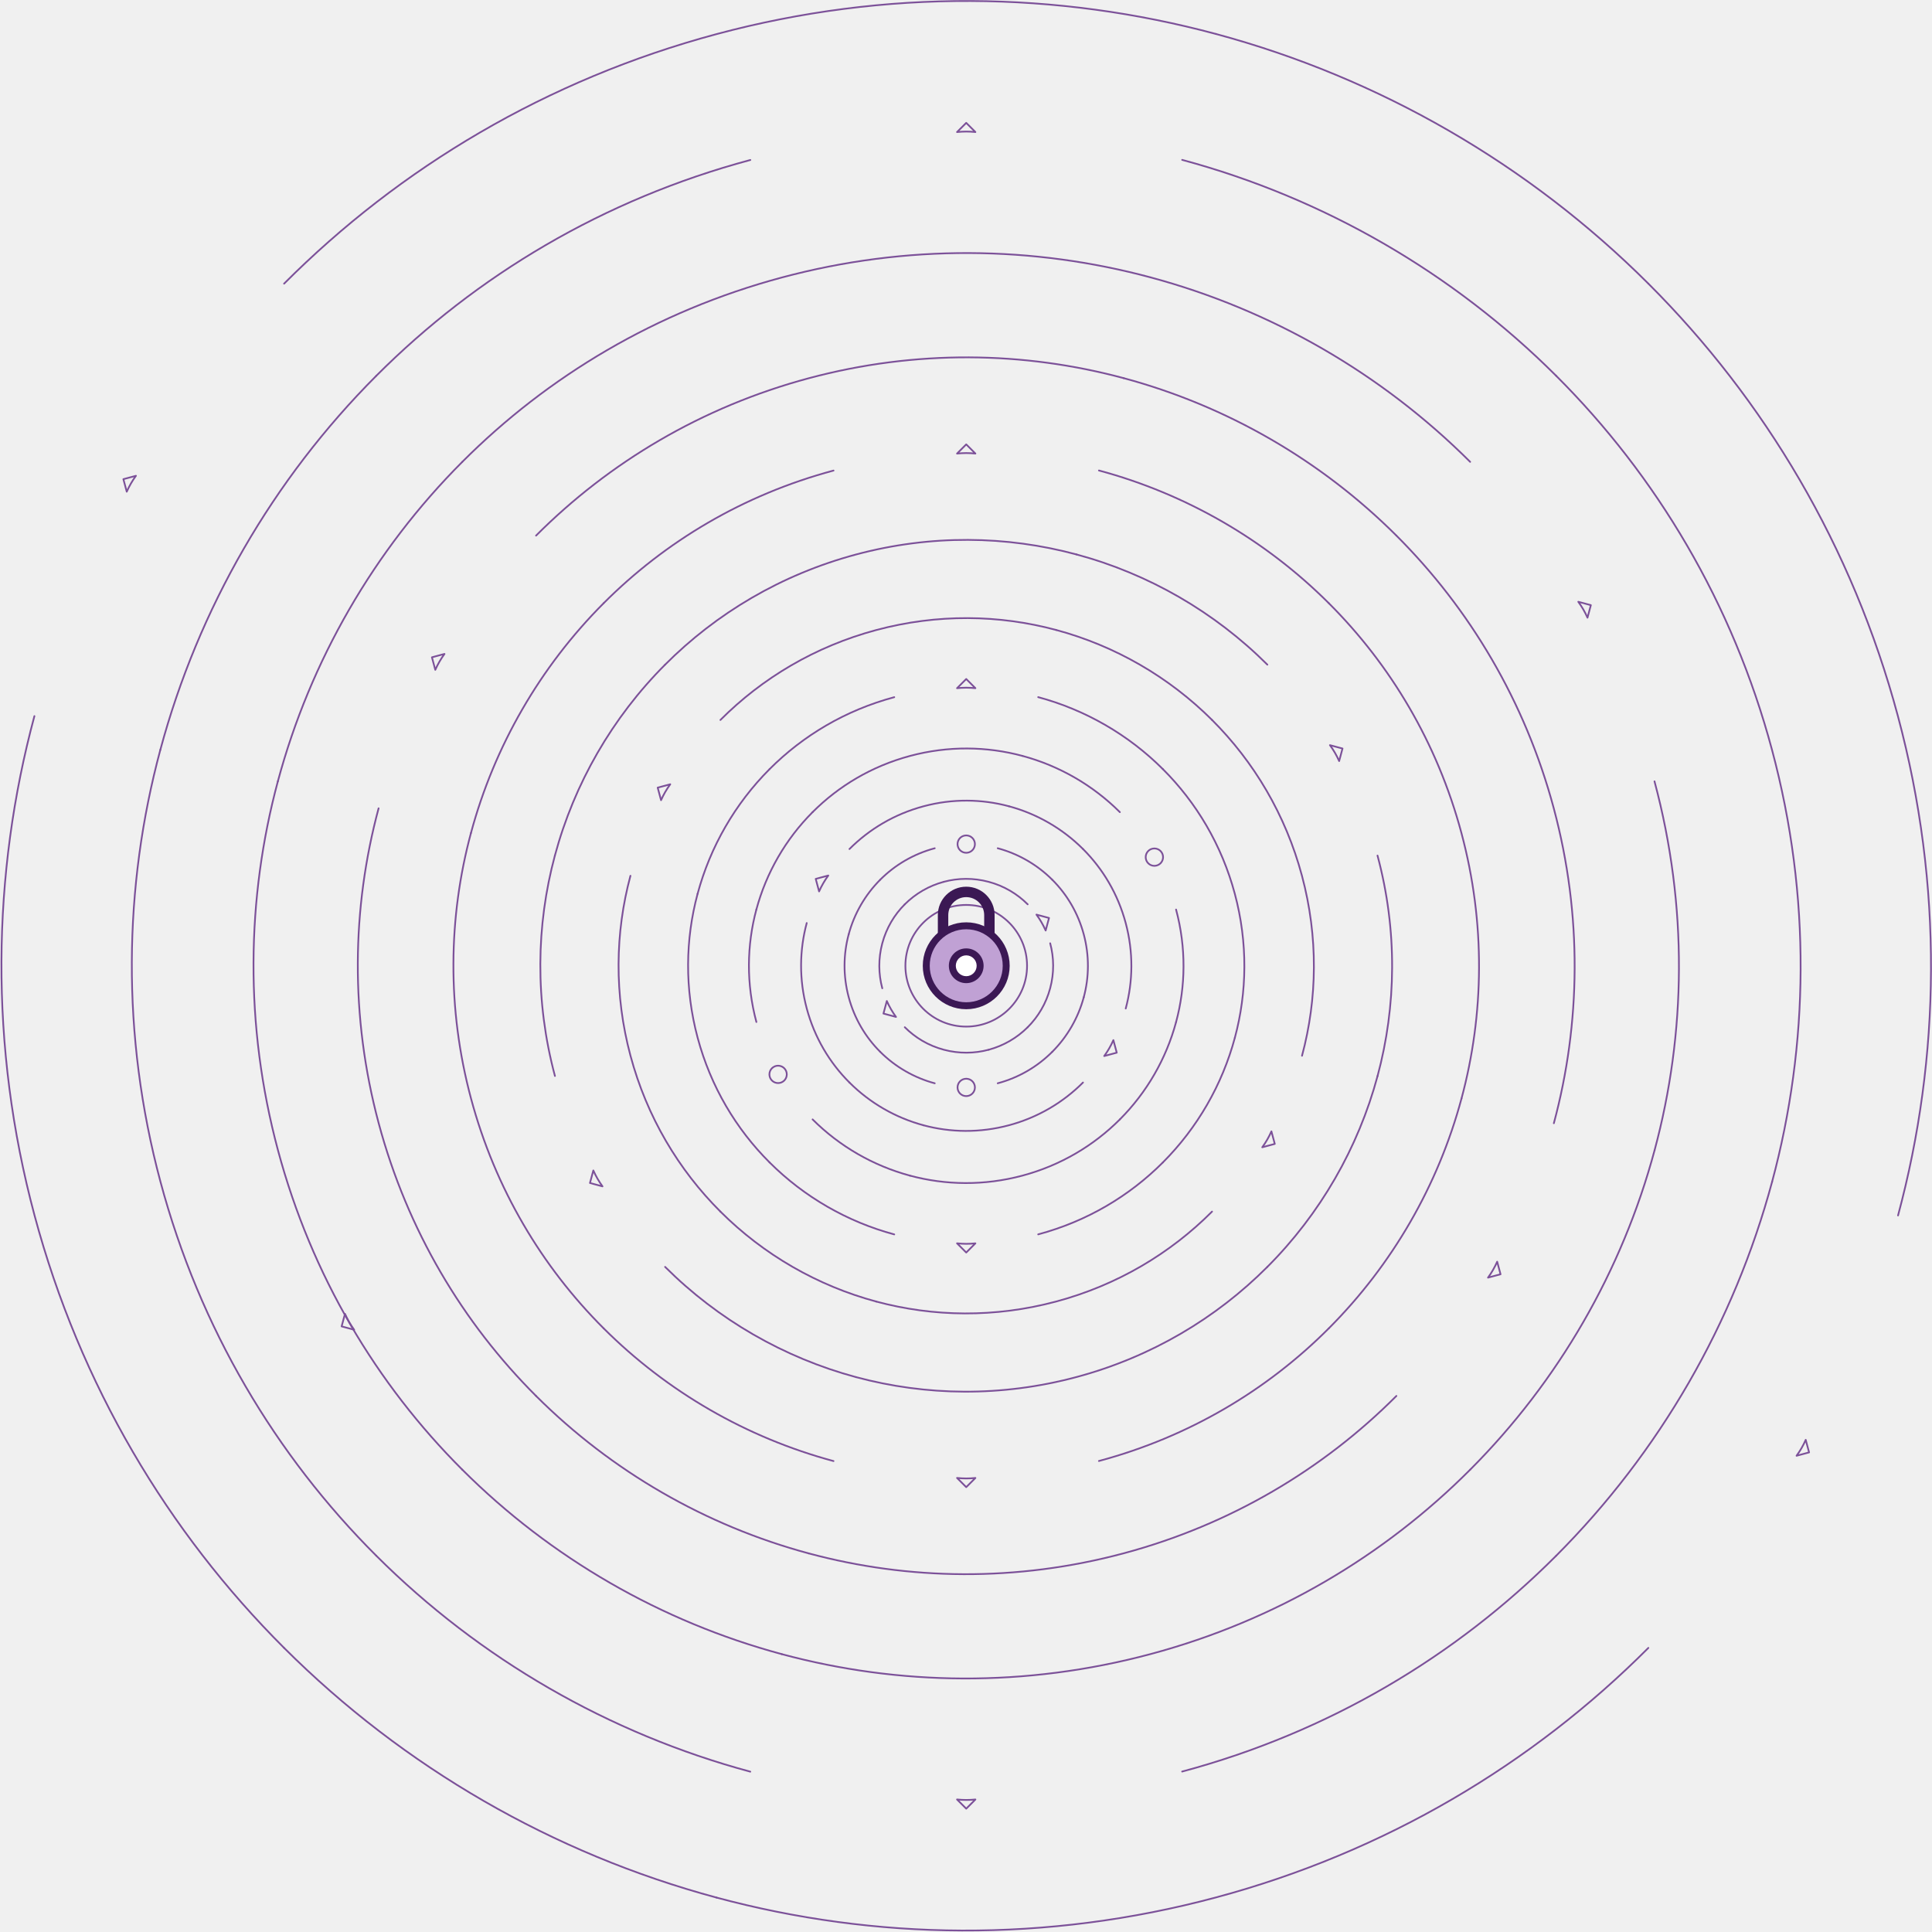
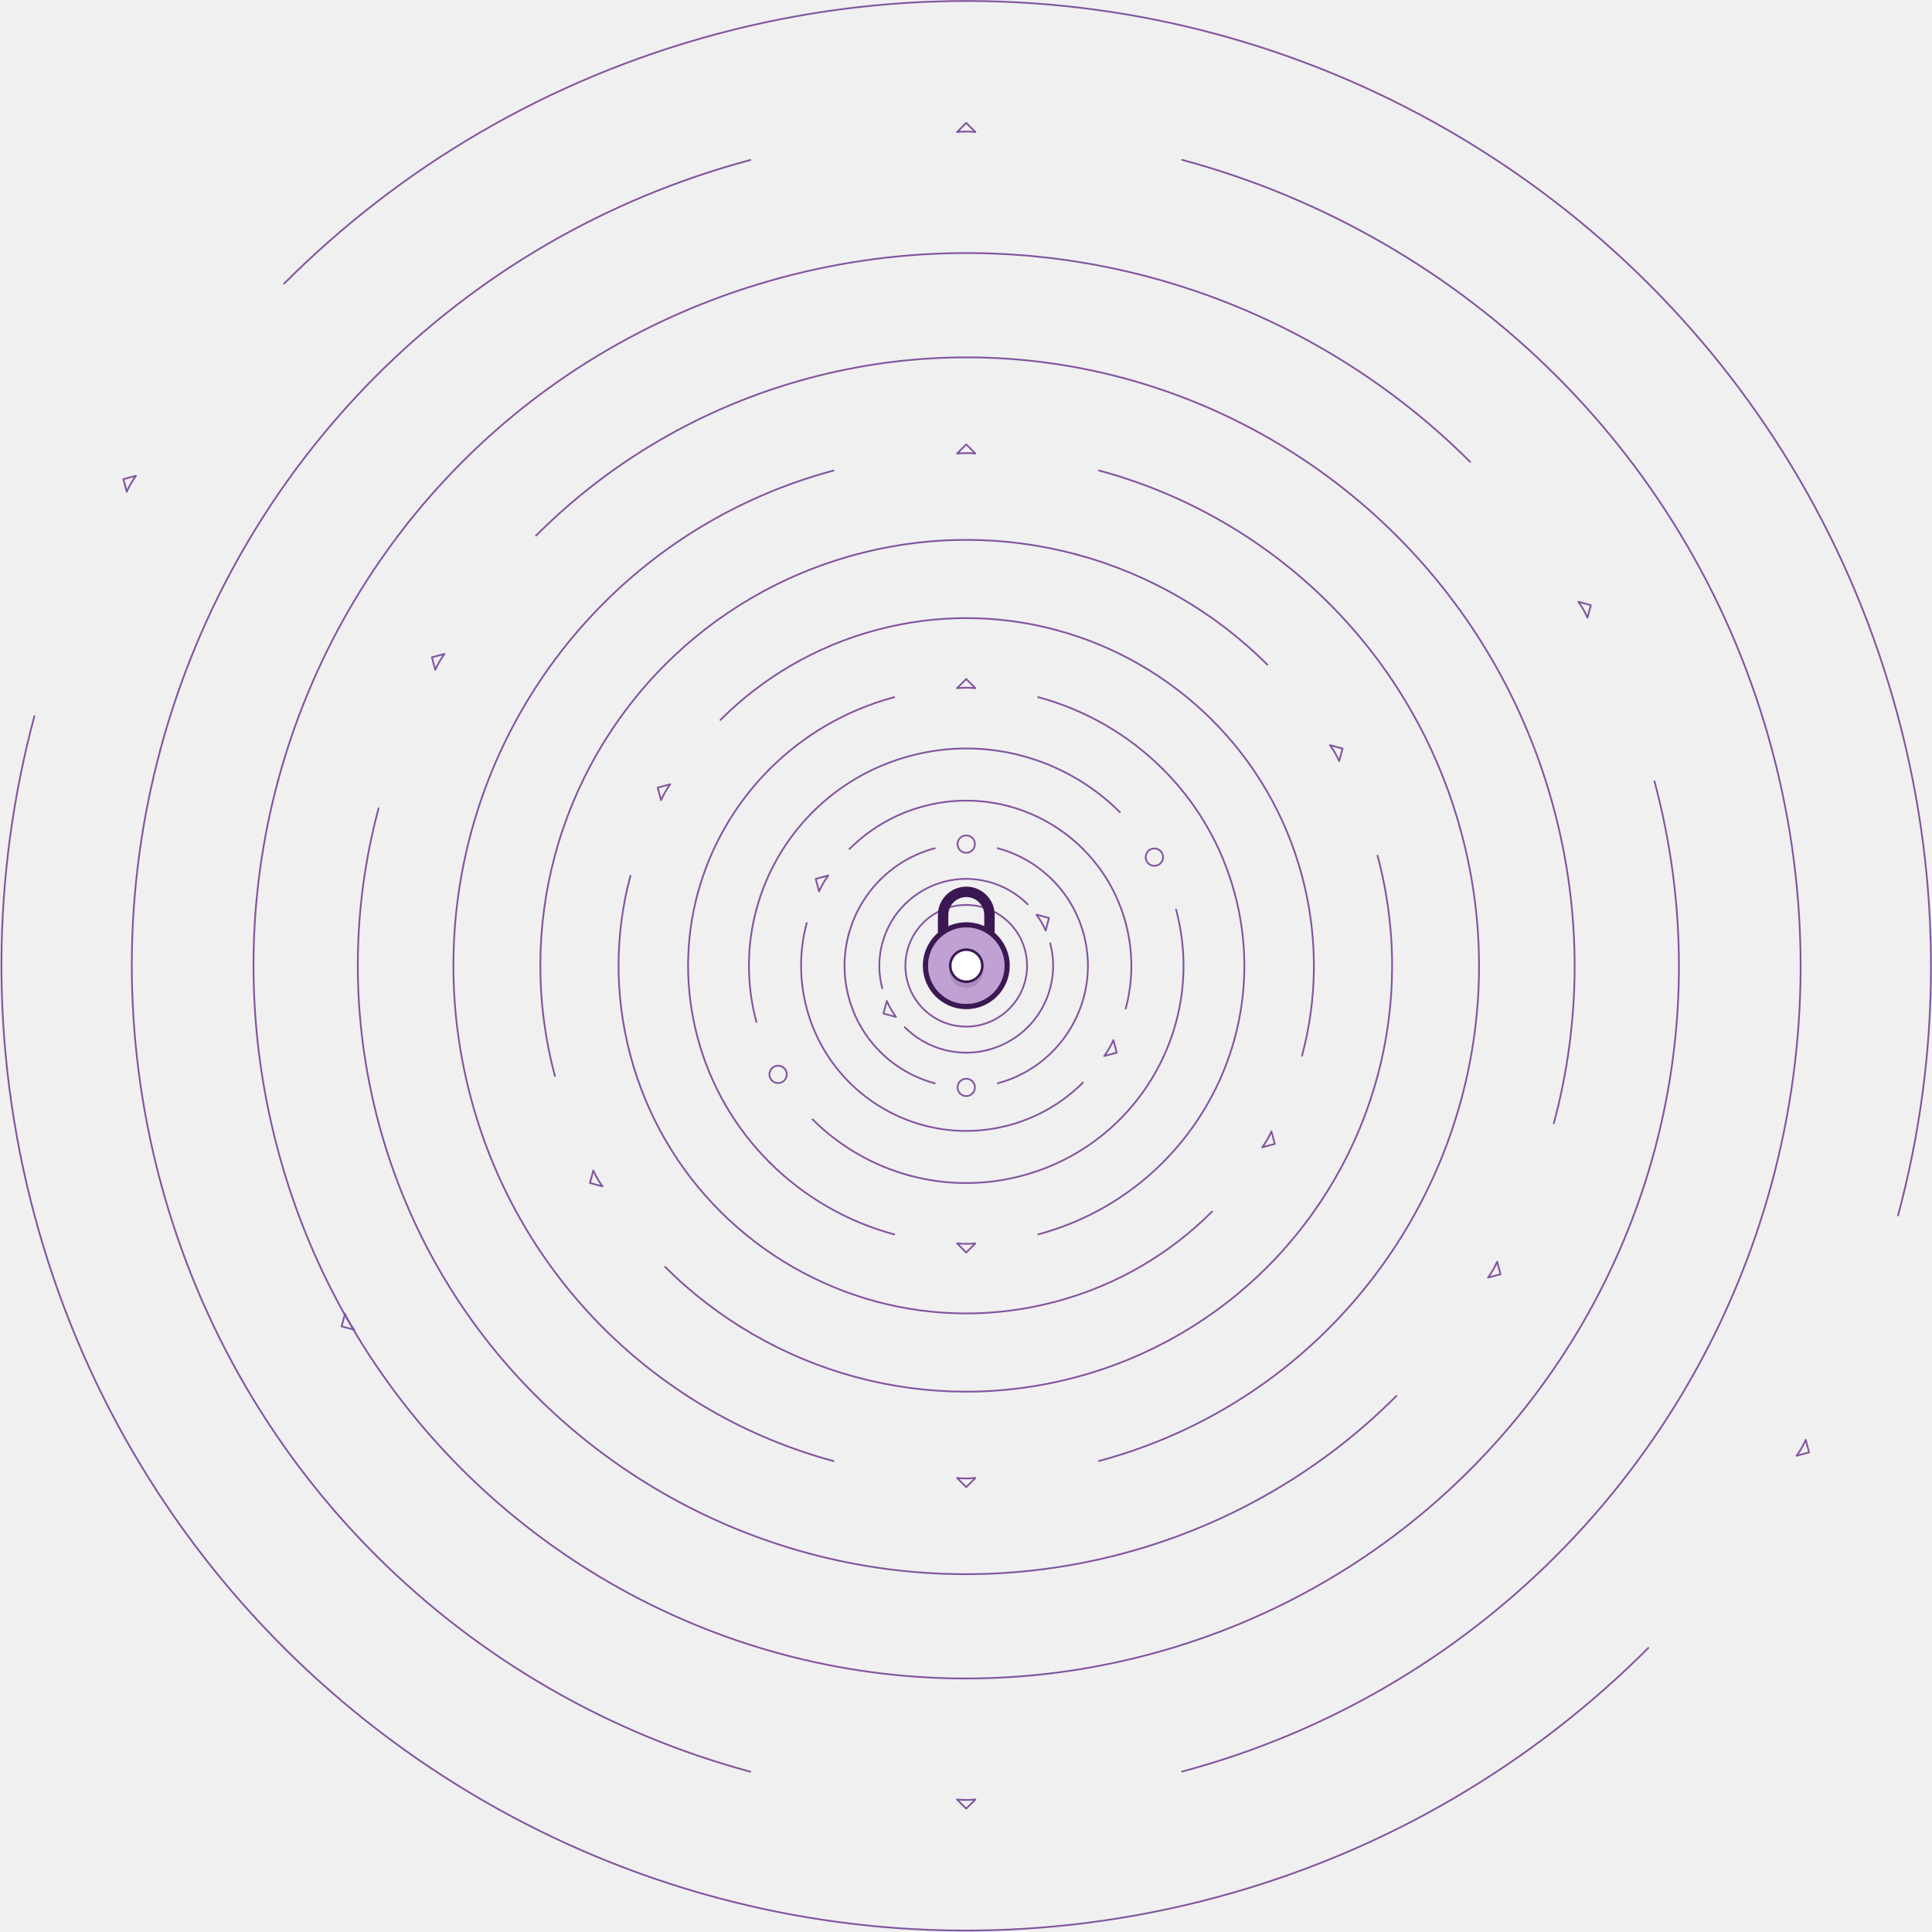
<svg xmlns="http://www.w3.org/2000/svg" width="3335px" height="3335px" viewBox="0 0 3335 3335" version="1.1">
  <defs />
  <g id="Page-1" stroke="none" stroke-width="1" fill="none" fill-rule="evenodd">
    <g id="Group-4" transform="translate(2, 1)">
-       <g id="lines" stroke="#7C5199" stroke-width="3" stroke-linecap="round" stroke-linejoin="round">
+       <g id="lines" stroke="#81559E" stroke-width="3" stroke-linecap="round" stroke-linejoin="round">
        <path d="M1868.764,1720.468 C1878.034,1686.002 1878.638,1648.71 1868.736,1611.757 C1858.833,1574.803 1839.665,1542.809 1814.405,1517.596" id="Stroke-1" />
        <path d="M1814.404,1517.596 C1788.346,1491.587 1755.804,1472.799 1720.251,1463.237" id="Stroke-3" />
        <path d="M1611.539,1463.265 C1574.585,1473.167 1542.591,1492.336 1517.378,1517.597" id="Stroke-5" />
        <path d="M1814.404,1814.622 C1840.413,1788.564 1859.201,1756.022 1868.763,1720.469" id="Stroke-7" />
        <path d="M1720.243,1868.954 C1757.197,1859.052 1789.19,1839.882 1814.404,1814.621" id="Stroke-9" />
        <path d="M1517.378,1517.596 C1491.369,1543.654 1472.581,1576.196 1463.019,1611.749" id="Stroke-11" />
        <path d="M1463.019,1611.75 C1453.749,1646.216 1453.145,1683.508 1463.047,1720.461 C1472.949,1757.415 1492.117,1789.409 1517.378,1814.622" id="Stroke-13" />
        <path d="M1517.379,1814.622 C1543.436,1840.631 1575.978,1859.419 1611.532,1868.981" id="Stroke-15" />
        <path d="M1941.218,1739.883 C1953.798,1693.108 1954.618,1642.498 1941.18,1592.346 C1927.742,1542.195 1901.727,1498.775 1867.445,1464.556" id="Stroke-17" />
        <path d="M1867.445,1464.556 C1832.081,1429.258 1787.916,1403.76 1739.665,1390.782" id="Stroke-19" />
        <path d="M1739.665,1390.783 C1692.89,1378.203 1642.28,1377.382 1592.128,1390.821 C1541.976,1404.258 1498.556,1430.274 1464.338,1464.556" id="Stroke-21" />
        <path d="M1592.117,1941.436 C1638.892,1954.016 1689.502,1954.836 1739.654,1941.398 C1789.806,1927.96 1833.226,1901.945 1867.444,1867.662" id="Stroke-23" />
        <path d="M1390.565,1592.336 C1377.984,1639.111 1377.165,1689.721 1390.603,1739.873 C1404.041,1790.024 1430.056,1833.444 1464.339,1867.662" id="Stroke-25" />
        <path d="M1464.338,1867.662 C1499.702,1902.96 1543.866,1928.459 1592.117,1941.436" id="Stroke-27" />
        <path d="M2028.163,1763.179 C2044.716,1701.633 2045.795,1635.04 2028.113,1569.051" id="Stroke-29" />
        <path d="M1931.093,1400.908 C1884.561,1354.463 1826.45,1320.913 1762.962,1303.837" id="Stroke-31" />
        <path d="M1762.962,1303.837 C1701.416,1287.284 1634.823,1286.205 1568.835,1303.887 C1502.845,1321.568 1445.714,1355.799 1400.69,1400.908" id="Stroke-33" />
        <path d="M1931.093,1931.31 C1977.538,1884.778 2011.088,1826.667 2028.164,1763.179" id="Stroke-35" />
        <path d="M1568.82,2028.381 C1630.366,2044.934 1696.959,2046.013 1762.948,2028.331 C1828.937,2010.65 1886.068,1976.419 1931.092,1931.31" id="Stroke-37" />
        <path d="M1400.689,1400.908 C1354.245,1447.44 1320.695,1505.551 1303.62,1569.039" id="Stroke-39" />
        <path d="M1303.62,1569.039 C1287.065,1630.585 1285.987,1697.178 1303.669,1763.166" id="Stroke-41" />
        <path d="M1400.69,1931.31 C1447.221,1977.755 1505.332,2011.305 1568.82,2028.381" id="Stroke-43" />
        <path d="M2129.599,1790.359 C2150.787,1711.58 2152.168,1626.341 2129.535,1541.876 C2106.903,1457.41 2063.088,1384.282 2005.349,1326.651" id="Stroke-45" />
        <path d="M2005.349,1326.651 C1945.788,1267.202 1871.406,1224.257 1790.141,1202.401" id="Stroke-47" />
        <path d="M1541.658,1202.465 C1457.192,1225.098 1384.063,1268.913 1326.433,1326.652" id="Stroke-49" />
        <path d="M2005.349,2005.567 C2064.798,1946.006 2107.743,1871.624 2129.599,1790.359" id="Stroke-51" />
        <path d="M1790.124,2129.753 C1874.591,2107.121 1947.718,2063.305 2005.349,2005.566" id="Stroke-53" />
        <path d="M1326.433,1326.651 C1266.984,1386.212 1224.039,1460.594 1202.183,1541.859" id="Stroke-55" />
        <path d="M1202.183,1541.859 C1180.994,1620.638 1179.614,1705.876 1202.247,1790.342 C1224.879,1874.808 1268.694,1947.936 1326.433,2005.567" id="Stroke-57" />
        <path d="M1326.434,2005.567 C1385.994,2065.016 1460.376,2107.961 1541.64,2129.817" id="Stroke-59" />
        <path d="M2245.526,1821.422 C2272.011,1722.948 2273.737,1616.4 2245.446,1510.818 C2217.156,1405.236 2162.387,1313.826 2090.213,1241.787" id="Stroke-61" />
        <path d="M2090.214,1241.787 C2015.763,1167.475 1922.785,1113.795 1821.204,1086.474" id="Stroke-63" />
        <path d="M1821.204,1086.474 C1722.73,1059.989 1616.182,1058.263 1510.6,1086.553 C1405.017,1114.844 1313.607,1169.613 1241.568,1241.787" id="Stroke-65" />
        <path d="M1510.578,2245.744 C1609.052,2272.229 1715.6,2273.955 1821.183,2245.664 C1926.765,2217.374 2018.175,2162.605 2090.214,2090.431" id="Stroke-67" />
        <path d="M1086.256,1510.796 C1059.77,1609.27 1058.045,1715.818 1086.335,1821.4 C1114.626,1926.982 1169.394,2018.393 1241.569,2090.431" id="Stroke-69" />
        <path d="M1241.569,2090.431 C1316.019,2164.743 1408.997,2218.424 1510.578,2245.744" id="Stroke-71" />
        <path d="M2375.944,1856.367 C2408.388,1735.737 2410.503,1605.215 2375.847,1475.877" id="Stroke-73" />
        <path d="M2185.686,1146.314 C2094.484,1055.283 1980.586,989.524 1856.149,956.057" id="Stroke-75" />
        <path d="M1856.149,956.056 C1735.519,923.612 1604.997,921.497 1475.659,956.153 C1346.32,990.81 1234.342,1057.902 1146.095,1146.314" id="Stroke-77" />
        <path d="M2185.686,2185.904 C2276.718,2094.702 2342.477,1980.804 2375.944,1856.367" id="Stroke-79" />
        <path d="M1475.632,2376.162 C1596.262,2408.606 1726.784,2410.721 1856.123,2376.064 C1985.461,2341.408 2097.439,2274.316 2185.686,2185.904" id="Stroke-81" />
        <path d="M1146.096,1146.314 C1055.064,1237.516 989.305,1351.415 955.839,1475.851" id="Stroke-83" />
        <path d="M955.838,1475.851 C923.394,1596.482 921.279,1727.003 955.936,1856.341" id="Stroke-85" />
        <path d="M1146.096,2185.904 C1237.297,2276.936 1351.195,2342.695 1475.632,2376.162" id="Stroke-87" />
        <path d="M2520.853,1895.195 C2559.918,1749.946 2562.465,1592.788 2520.736,1437.054 C2479.007,1281.32 2398.223,1146.49 2291.767,1040.234" id="Stroke-89" />
        <path d="M2291.767,1040.234 C2181.952,930.624 2044.81,851.445 1894.978,811.148" id="Stroke-91" />
        <path d="M1436.836,811.265 C1281.101,852.994 1146.271,933.778 1040.014,1040.234" id="Stroke-93" />
        <path d="M2291.766,2291.984 C2401.376,2182.169 2480.555,2045.027 2520.852,1895.195" id="Stroke-95" />
        <path d="M1894.946,2520.953 C2050.68,2479.224 2185.51,2398.44 2291.766,2291.984" id="Stroke-97" />
        <path d="M1040.015,1040.234 C930.405,1150.049 851.226,1287.191 810.93,1437.023" id="Stroke-99" />
        <path d="M810.93,1437.023 C771.863,1582.272 769.318,1739.43 811.047,1895.164 C852.776,2050.898 933.559,2185.728 1040.016,2291.984" id="Stroke-101" />
        <path d="M1040.016,2291.984 C1149.83,2401.594 1286.972,2480.773 1436.804,2521.071" id="Stroke-103" />
        <path d="M2680.252,1937.906 C2726.601,1765.577 2729.622,1579.118 2680.113,1394.349 C2630.604,1209.58 2534.759,1049.612 2408.455,923.545" id="Stroke-105" />
        <path d="M2408.455,923.545 C2278.166,793.5 2115.455,699.558 1937.688,651.747" id="Stroke-107" />
        <path d="M1937.688,651.748 C1765.359,605.4 1578.9,602.378 1394.131,651.887 C1209.361,701.396 1049.393,797.242 923.326,923.546" id="Stroke-109" />
        <path d="M1394.093,2680.471 C1566.422,2726.82 1752.881,2729.841 1937.652,2680.331 C2122.42,2630.823 2282.388,2534.977 2408.455,2408.673" id="Stroke-111" />
        <path d="M651.53,1394.312 C605.18,1566.642 602.16,1753.1 651.669,1937.869 C701.178,2122.638 797.022,2282.606 923.327,2408.673" id="Stroke-113" />
        <path d="M923.327,2408.673 C1053.614,2538.719 1216.325,2632.66 1394.092,2680.471" id="Stroke-115" />
        <path d="M2854.143,1984.5 C2908.437,1782.629 2911.976,1564.205 2853.98,1347.762" id="Stroke-117" />
        <path d="M2535.752,796.249 C2383.128,643.909 2192.523,533.865 1984.282,477.858" id="Stroke-119" />
        <path d="M1984.282,477.857 C1782.411,423.563 1563.987,420.024 1347.544,478.02 C1131.099,536.016 943.708,648.293 796.029,796.248" id="Stroke-121" />
        <path d="M2535.752,2535.97 C2688.091,2383.346 2798.136,2192.741 2854.143,1984.5" id="Stroke-123" />
        <path d="M1347.498,2854.361 C1549.37,2908.655 1767.793,2912.194 1984.238,2854.198 C2200.682,2796.202 2388.073,2683.925 2535.751,2535.969" id="Stroke-125" />
        <path d="M796.029,796.249 C643.69,948.873 533.645,1139.478 477.64,1347.718" id="Stroke-127" />
        <path d="M477.64,1347.718 C423.344,1549.59 419.807,1768.013 477.803,1984.456 C535.799,2200.9 648.073,2388.291 796.031,2535.969" id="Stroke-129" />
        <path d="M796.031,2535.969 C948.653,2688.308 1139.258,2798.354 1347.499,2854.361" id="Stroke-131" />
        <path d="M1770.891,1666.109 C1770.891,1724.099 1723.881,1771.109 1665.891,1771.109 C1607.901,1771.109 1560.891,1724.099 1560.891,1666.109 C1560.891,1608.119 1607.901,1561.109 1665.891,1561.109 C1723.881,1561.109 1770.891,1608.119 1770.891,1666.109 L1770.891,1666.109 Z" id="Stroke-133" />
        <path d="M1771.972,1772.19 C1790.015,1754.18 1803.708,1731.328 1810.78,1704.932 C1817.853,1678.537 1817.421,1651.9 1810.8,1627.281" id="Stroke-135" />
        <path d="M1771.972,1560.028 C1753.962,1541.985 1731.11,1528.292 1704.714,1521.22 C1678.319,1514.147 1651.682,1514.579 1627.063,1521.2" id="Stroke-137" />
        <path d="M1704.719,1811.018 C1730.114,1804.188 1753.36,1790.768 1771.972,1772.19" id="Stroke-139" />
        <path d="M1559.811,1772.19 C1577.821,1790.233 1600.672,1803.926 1627.069,1810.998 C1653.464,1818.071 1680.101,1817.639 1704.719,1811.018" id="Stroke-141" />
        <path d="M1627.063,1521.2 C1601.668,1528.03 1578.423,1541.45 1559.811,1560.028" id="Stroke-143" />
        <path d="M1559.811,1560.028 C1541.767,1578.038 1528.075,1600.89 1521.003,1627.286 C1513.93,1653.681 1514.361,1680.318 1520.983,1704.937" id="Stroke-145" />
        <path d="M3057.015,2038.859 C3120.579,1802.522 3124.722,1546.806 3056.824,1293.409 C2988.927,1040.012 2857.481,820.628 2684.265,647.736" id="Stroke-147" />
        <path d="M2684.265,647.736 C2505.583,469.388 2282.436,340.554 2038.642,274.985" id="Stroke-149" />
        <path d="M1293.192,275.176 C1039.793,343.074 820.408,474.52 647.516,647.736" id="Stroke-151" />
        <path d="M2684.264,2684.483 C2862.612,2505.8 2991.446,2282.655 3057.015,2038.86" id="Stroke-153" />
        <path d="M2038.591,3057.042 C2291.988,2989.144 2511.372,2857.699 2684.265,2684.482" id="Stroke-155" />
        <path d="M647.516,647.736 C469.168,826.418 340.334,1049.565 274.768,1293.359" id="Stroke-157" />
        <path d="M274.767,1293.359 C211.202,1529.697 207.06,1785.412 274.959,2038.809 C342.856,2292.206 474.3,2511.591 647.518,2684.482" id="Stroke-159" />
        <path d="M647.518,2684.482 C826.198,2862.831 1049.344,2991.664 1293.139,3057.233" id="Stroke-161" />
        <path d="M3274.378,2097.101 C3347.873,1823.836 3352.664,1528.165 3274.157,1235.175 C3195.651,942.185 3043.667,688.521 2843.385,488.615" id="Stroke-163" />
        <path d="M2843.386,488.615 C2636.785,282.4 2378.772,133.436 2096.884,57.622" id="Stroke-165" />
        <path d="M2096.884,57.622 C1823.619,-15.874 1527.948,-20.664 1234.958,57.842 C941.965,136.35 688.302,288.334 488.395,488.615" id="Stroke-167" />
        <path d="M1234.896,3274.597 C1508.161,3348.093 1803.832,3352.883 2096.825,3274.376 C2389.815,3195.869 2643.478,3043.885 2843.385,2843.604" id="Stroke-169" />
        <path d="M57.404,1235.117 C-16.094,1508.383 -20.882,1804.053 57.625,2097.043 C136.131,2390.033 288.113,2643.697 488.397,2843.603" id="Stroke-171" />
        <path d="M488.397,2843.603 C694.995,3049.819 953.009,3198.783 1234.896,3274.597" id="Stroke-173" />
        <path d="M1803.005,1605.24 L1808.804,1583.599 L1787.124,1577.79 C1790.243,1582.063 1793.152,1586.5 1795.813,1591.099 C1798.454,1595.663 1800.847,1600.388 1803.005,1605.24 L1803.005,1605.24 Z" id="Stroke-187" />
        <path d="M1544.656,1754.398 L1523.015,1748.599 L1528.824,1726.918 C1530.966,1731.756 1533.353,1736.495 1536.005,1741.099 C1538.638,1745.668 1541.533,1750.102 1544.656,1754.398 L1544.656,1754.398 Z" id="Stroke-189" />
        <path d="M1681.734,1186.931 L1665.892,1171.088 L1650.021,1186.959 C1655.281,1186.395 1660.578,1186.093 1665.892,1186.088 C1671.165,1186.083 1676.453,1186.374 1681.734,1186.931 L1681.734,1186.931 Z" id="Stroke-191" />
        <path d="M1681.734,781.931 L1665.892,766.088 L1650.021,781.959 C1655.281,781.395 1660.578,781.093 1665.892,781.088 C1671.165,781.083 1676.453,781.374 1681.734,781.931 L1681.734,781.931 Z" id="Stroke-193" />
        <path d="M1681.734,226.931 L1665.892,211.088 L1650.021,226.959 C1655.281,226.395 1660.578,226.093 1665.892,226.088 C1671.165,226.083 1676.453,226.374 1681.734,226.931 L1681.734,226.931 Z" id="Stroke-195" />
        <path d="M1681.734,2145.246 L1665.892,2161.089 L1650.021,2145.218 C1655.281,2145.782 1660.578,2146.084 1665.892,2146.088 C1671.165,2146.094 1676.453,2145.803 1681.734,2145.246 L1681.734,2145.246 Z" id="Stroke-197" />
        <path d="M1681.734,2550.246 L1665.892,2566.089 L1650.021,2550.218 C1655.281,2550.782 1660.578,2551.084 1665.892,2551.088 C1671.165,2551.093 1676.453,2550.803 1681.734,2550.246 L1681.734,2550.246 Z" id="Stroke-199" />
        <path d="M1681.734,3105.246 L1665.892,3121.088 L1650.021,3105.218 C1655.281,3105.782 1660.578,3106.083 1665.892,3106.088 C1671.165,3106.093 1676.453,3105.803 1681.734,3105.246 L1681.734,3105.246 Z" id="Stroke-201" />
        <path d="M1904.076,1821.918 L1925.717,1816.119 L1919.908,1794.439 C1917.766,1799.277 1915.379,1804.015 1912.727,1808.619 C1910.094,1813.189 1907.199,1817.623 1904.076,1821.918 L1904.076,1821.918 Z" id="Stroke-203" />
        <path d="M2176.874,1979.418 L2198.515,1973.619 L2192.706,1951.939 C2190.564,1956.777 2188.177,1961.515 2185.524,1966.119 C2182.892,1970.689 2179.997,1975.123 2176.874,1979.418 L2176.874,1979.418 Z" id="Stroke-205" />
        <path d="M2566.585,2204.418 L2588.226,2198.619 L2582.417,2176.939 C2580.275,2181.777 2577.888,2186.515 2575.236,2191.119 C2572.603,2195.689 2569.708,2200.123 2566.585,2204.418 L2566.585,2204.418 Z" id="Stroke-207" />
        <path d="M3099.191,2511.918 L3120.832,2506.119 L3115.023,2484.439 C3112.881,2489.277 3110.494,2494.015 3107.842,2498.619 C3105.209,2503.189 3102.314,2507.623 3099.191,2511.918 L3099.191,2511.918 Z" id="Stroke-209" />
        <path d="M1411.9,1537.761 L1406.101,1516.12 L1427.781,1510.311 C1424.662,1514.583 1421.753,1519.021 1419.092,1523.62 C1416.451,1528.184 1414.058,1532.909 1411.9,1537.761 L1411.9,1537.761 Z" id="Stroke-211" />
        <path d="M1139.102,1380.261 L1133.303,1358.62 L1154.983,1352.811 C1151.864,1357.083 1148.955,1361.521 1146.294,1366.12 C1143.653,1370.684 1141.26,1375.409 1139.102,1380.261 L1139.102,1380.261 Z" id="Stroke-213" />
        <path d="M749.391,1155.261 L743.592,1133.62 L765.272,1127.811 C762.153,1132.083 759.244,1136.521 756.583,1141.12 C753.942,1145.684 751.549,1150.409 749.391,1155.261 L749.391,1155.261 Z" id="Stroke-215" />
        <path d="M216.785,847.76 L210.986,826.12 L232.666,820.311 C229.547,824.583 226.638,829.02 223.977,833.62 C221.336,838.183 218.943,842.909 216.785,847.76 L216.785,847.76 Z" id="Stroke-217" />
        <path d="M1038.031,2046.898 L1016.39,2041.099 L1022.199,2019.418 C1024.341,2024.256 1026.728,2028.995 1029.38,2033.599 C1032.013,2038.168 1034.908,2042.602 1038.031,2046.898 L1038.031,2046.898 Z" id="Stroke-219" />
        <path d="M609.349,2294.398 L587.708,2288.599 L593.517,2266.919 C595.659,2271.756 598.046,2276.494 600.698,2281.099 C603.331,2285.669 606.226,2290.102 609.349,2294.398 L609.349,2294.398 Z" id="Stroke-221" />
        <path d="M2309.629,1312.74 L2315.428,1291.099 L2293.748,1285.29 C2296.867,1289.563 2299.776,1294 2302.437,1298.599 C2305.078,1303.163 2307.471,1307.888 2309.629,1312.74 L2309.629,1312.74 Z" id="Stroke-223" />
        <path d="M2738.312,1065.24 L2744.111,1043.599 L2722.431,1037.79 C2725.55,1042.063 2728.459,1046.5 2731.12,1051.099 C2733.761,1055.663 2736.154,1060.388 2738.312,1065.24 L2738.312,1065.24 Z" id="Stroke-225" />
        <path d="M1680.891,1876.088 C1680.891,1884.372 1674.175,1891.088 1665.891,1891.088 C1657.607,1891.088 1650.891,1884.372 1650.891,1876.088 C1650.891,1867.804 1657.607,1861.088 1665.891,1861.088 C1674.175,1861.088 1680.891,1867.804 1680.891,1876.088 L1680.891,1876.088 Z" id="Stroke-227" />
        <path d="M1356.15,1853.599 C1356.15,1861.883 1349.434,1868.599 1341.15,1868.599 C1332.866,1868.599 1326.15,1861.883 1326.15,1853.599 C1326.15,1845.315 1332.866,1838.599 1341.15,1838.599 C1349.434,1838.599 1356.15,1845.315 1356.15,1853.599 L1356.15,1853.599 Z" id="Stroke-229" />
        <path d="M1680.891,1456.088 C1680.891,1464.372 1674.175,1471.088 1665.891,1471.088 C1657.607,1471.088 1650.891,1464.372 1650.891,1456.088 C1650.891,1447.804 1657.607,1441.088 1665.891,1441.088 C1674.175,1441.088 1680.891,1447.804 1680.891,1456.088 L1680.891,1456.088 Z" id="Stroke-231" />
        <path d="M2005.669,1478.599 C2005.669,1486.883 1998.953,1493.599 1990.669,1493.599 C1982.385,1493.599 1975.669,1486.883 1975.669,1478.599 C1975.669,1470.315 1982.385,1463.599 1990.669,1463.599 C1998.953,1463.599 2005.669,1470.315 2005.669,1478.599 L2005.669,1478.599 Z" id="Stroke-233" />
      </g>
-       <g id="Group-3" transform="translate(1590, 1529)">
-         <path d="M75.891,0.609 C48.83,0.609 26.891,22.547 26.891,49.609 L26.891,122.942 L44.891,122.942 L44.891,49.609 C44.891,32.489 58.771,18.609 75.891,18.609 L75.891,0.609 L75.891,0.609 Z M124.891,122.942 L124.891,49.609 C124.891,22.547 102.953,0.609 75.891,0.609 L75.891,18.609 C93.012,18.609 106.891,32.488 106.891,49.609 L106.891,122.942 L124.891,122.942 L124.891,122.942 Z" id="Shape" fill="#3B1854" />
-         <path d="M75.891,206.109 C37.844,206.109 6.891,175.156 6.891,137.109 C6.891,99.062 37.844,68.109 75.891,68.109 C113.938,68.109 144.891,99.062 144.891,137.109 C144.891,175.156 113.938,206.109 75.891,206.109" id="Fill-179" fill="#C0A1D4" />
-         <path d="M75.891,62.109 C34.47,62.109 0.891,95.688 0.891,137.109 C0.891,178.53 34.47,212.109 75.891,212.109 C117.312,212.109 150.891,178.53 150.891,137.109 C150.891,95.688 117.312,62.109 75.891,62.109 M75.891,74.109 C110.629,74.109 138.891,102.371 138.891,137.109 C138.891,171.847 110.629,200.109 75.891,200.109 C41.153,200.109 12.891,171.847 12.891,137.109 C12.891,102.371 41.153,74.109 75.891,74.109" id="Fill-181" fill="#3B1854" />
-         <path d="M75.891,161.109 C62.658,161.109 51.891,150.342 51.891,137.109 C51.891,123.875 62.658,113.109 75.891,113.109 C89.125,113.109 99.891,123.875 99.891,137.109 C99.891,150.342 89.125,161.109 75.891,161.109" id="Fill-183" fill="#FFFFFF" />
-         <path d="M75.891,107.109 C59.323,107.109 45.891,120.541 45.891,137.109 C45.891,153.678 59.323,167.109 75.891,167.109 C92.46,167.109 105.891,153.678 105.891,137.109 C105.891,120.541 92.46,107.109 75.891,107.109 M75.891,119.109 C85.816,119.109 93.891,127.184 93.891,137.109 C93.891,147.034 85.816,155.109 75.891,155.109 C65.966,155.109 57.891,147.034 57.891,137.109 C57.891,127.184 65.966,119.109 75.891,119.109" id="Fill-185" fill="#3B1854" />
+       <g id="Page-1" transform="translate(1591, 1529)">
+         <path d="M105,146 C105,162.569 91.569,176 75,176 C58.431,176 45,162.569 45,146 L45,137 C45,120.431 58.431,107 75,107 C91.569,107 105,120.431 105,137 L105,146 Z M124,92.838 C118.882,87.164 112.793,82.385 106,78.755 C96.751,73.812 86.199,71 75,71 C63.801,71 53.249,73.812 44,78.755 C37.207,82.385 31.118,87.164 26,92.838 C15.44,104.543 9,120.032 9,137 C9,173.393 38.607,203 75,203 C111.393,203 141,173.393 141,137 C141,120.032 134.56,104.543 124,92.838 L124,92.838 Z" id="Fill-4" fill="#BFA1D4" />
+         <path d="M75,167 C58.431,167 45,153.569 45,137 L45,146 C45,162.569 58.431,176 75,176 C91.569,176 105,162.569 105,146 L105,137 C105,153.569 91.569,167 75,167" id="Fill-6-Copy" fill="#AB8DC1" />
+         <path d="M75,111.5 C60.939,111.5 49.5,122.939 49.5,137 C49.5,151.061 60.939,162.5 75,162.5 C89.061,162.5 100.5,151.061 100.5,137 C100.5,122.939 89.061,111.5 75,111.5" id="Fill-8" fill="#FFFFFF" />
+         <path d="M44,49.5 C44,32.407 57.907,18.5 75,18.5 C92.093,18.5 106,32.407 106,49.5 L106,68.711 C96.549,64.413 86.06,62 75,62 C63.941,62 53.451,64.413 44,68.711 L44,49.5 Z M75,203 C38.608,203 9,173.393 9,137 C9,120.032 15.441,104.543 26,92.838 C31.119,87.164 37.207,82.385 44,78.755 C53.249,73.813 63.801,71 75,71 C86.2,71 96.751,73.813 106,78.755 C112.793,82.385 118.882,87.164 124,92.838 C134.56,104.543 141,120.032 141,137 C141,173.393 111.393,203 75,203 L75,203 Z M124,80.247 L124,49.5 C124,22.481 102.019,0.5 75,0.5 C47.981,0.5 26,22.481 26,49.5 L26,80.247 C10.085,94 -0,114.316 -0,137 C-0,178.422 33.579,212 75,212 C116.422,212 150,178.422 150,137 C150,114.316 139.915,94 124,80.247 L124,80.247 Z" id="Fill-10" fill="#3B1854" />
+         <path d="M75,162.5 C60.939,162.5 49.5,151.061 49.5,137 C49.5,122.939 60.939,111.5 75,111.5 C89.061,111.5 100.5,122.939 100.5,137 C100.5,151.061 89.061,162.5 75,162.5 M75,107 C58.431,107 45,120.431 45,137 C45,153.569 58.431,167 75,167 C91.569,167 105,153.569 105,137 C105,120.431 91.569,107 75,107" id="Fill-13" fill="#3B1854" />
      </g>
    </g>
  </g>
</svg>
